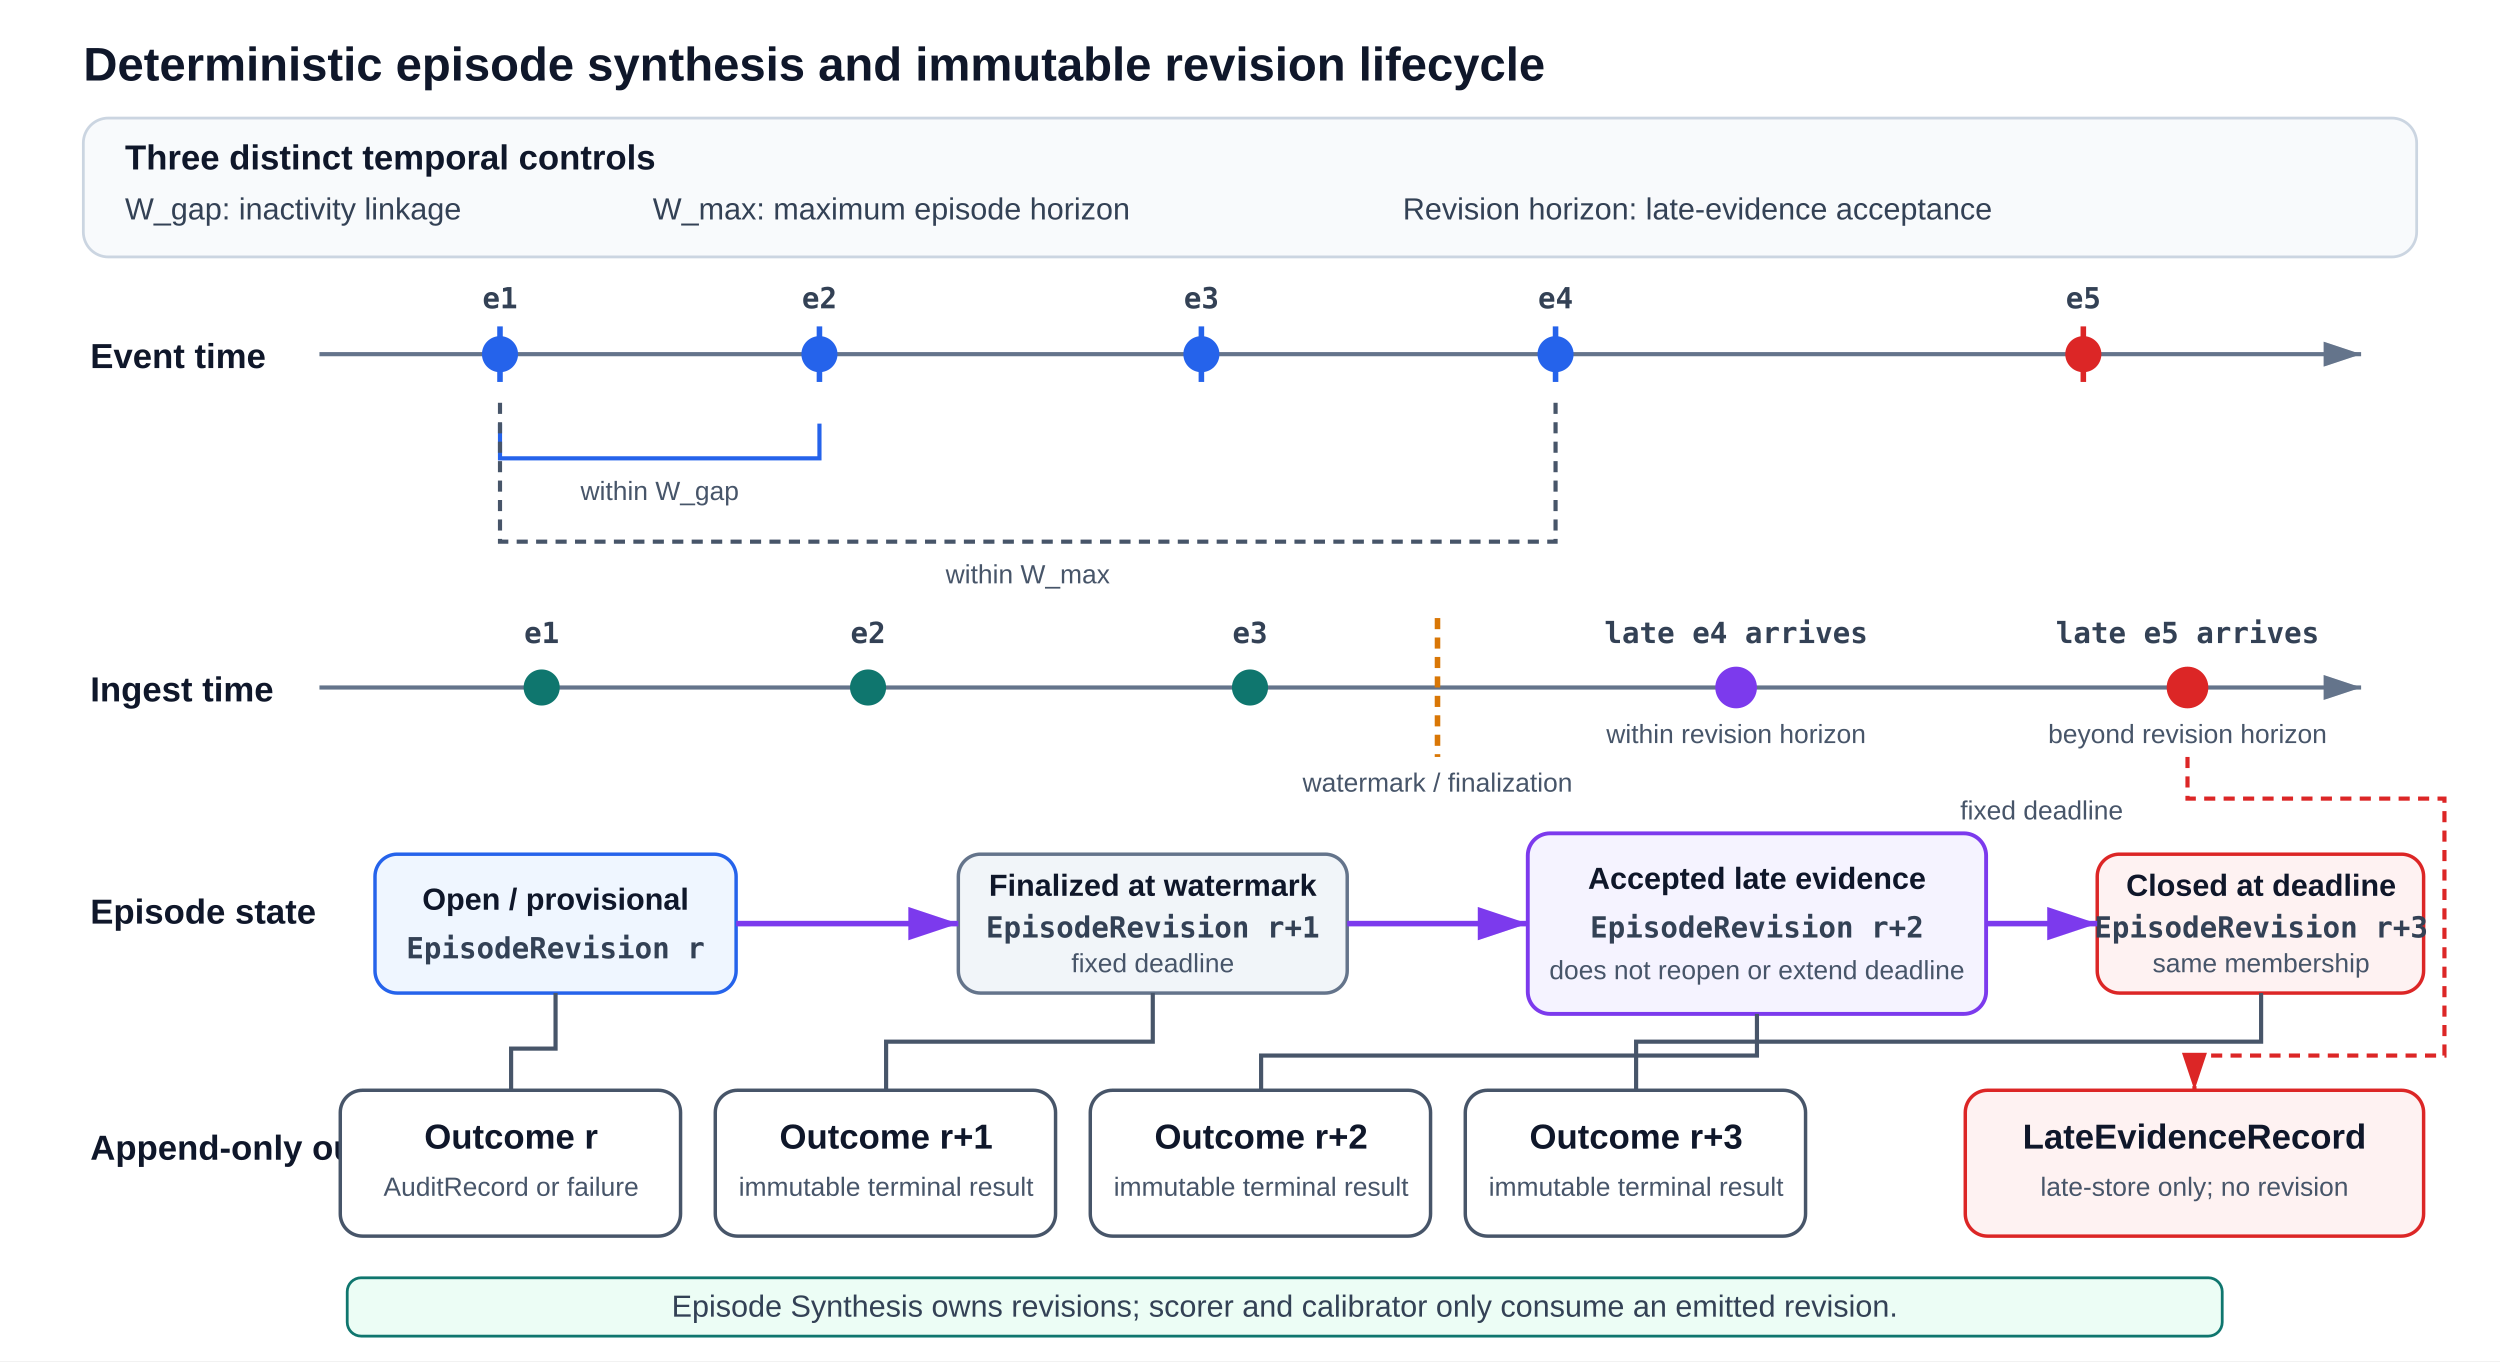
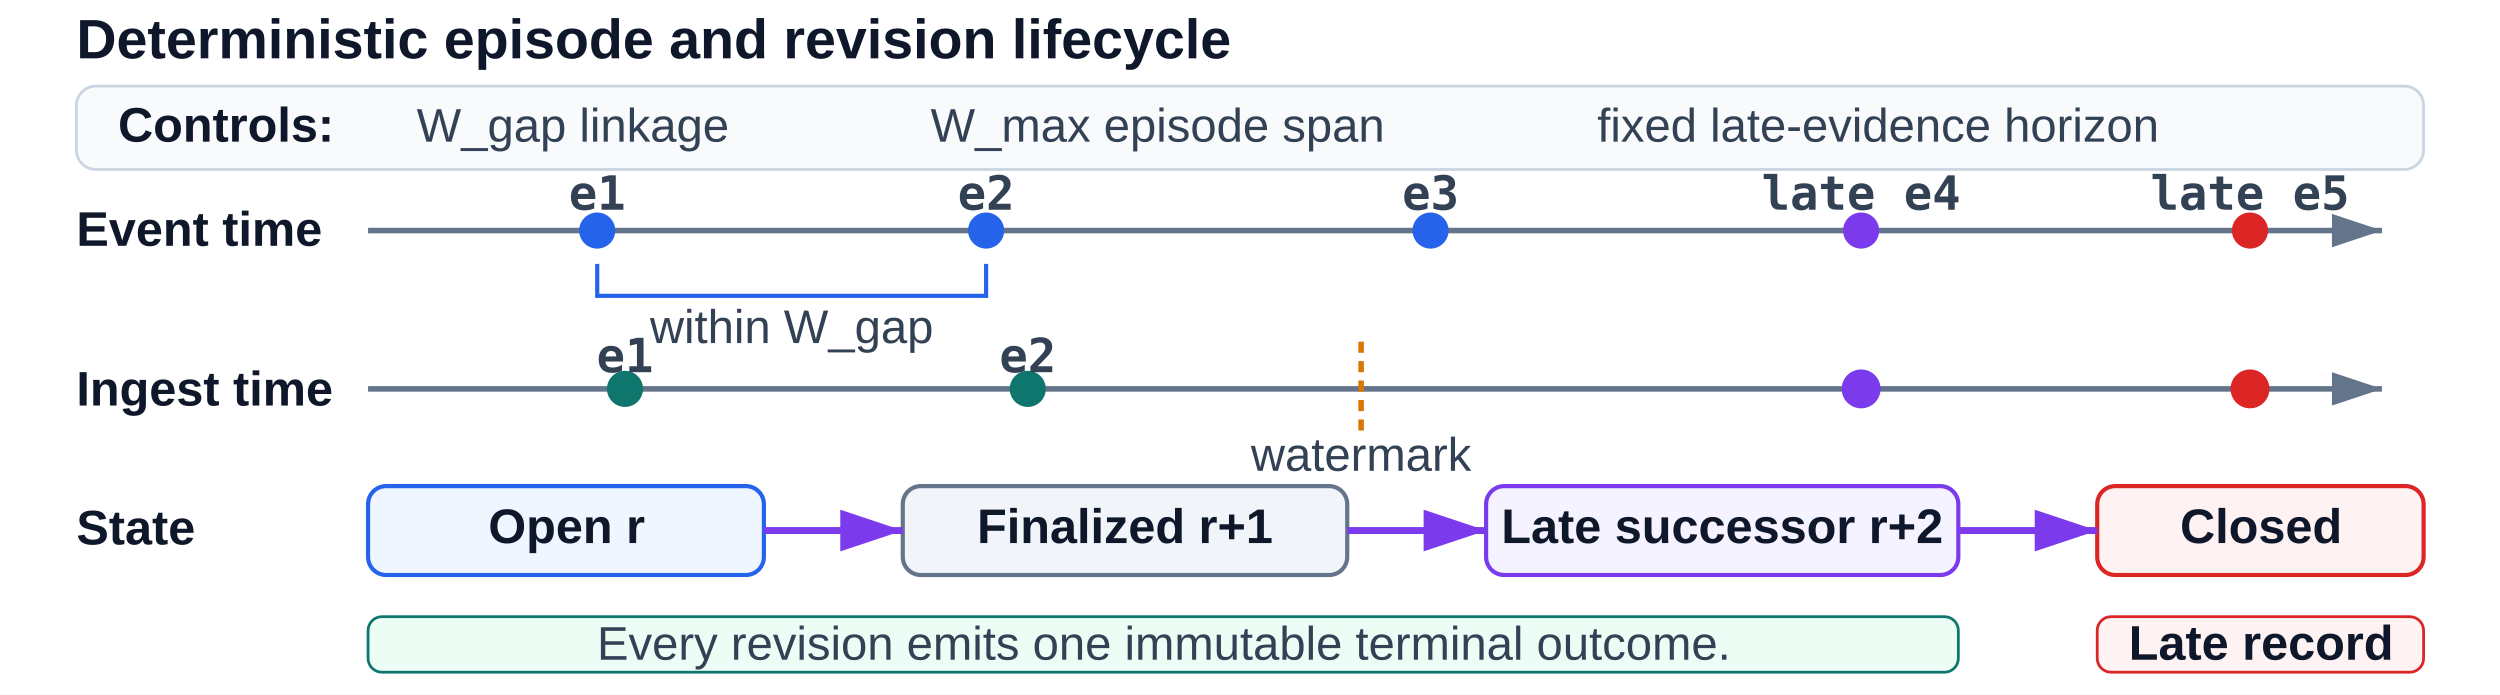
- <svg xmlns="http://www.w3.org/2000/svg" width="1800" height="980" viewBox="0 0 1800 980">
+ <svg xmlns="http://www.w3.org/2000/svg" width="1800" height="500" viewBox="0 0 1800 500">
  <defs>
    <style>
-       .title { font: 700 34px Arial, DejaVu Sans, sans-serif; fill: #0f172a; }
-       .lane { font: 700 25px Arial, DejaVu Sans, sans-serif; fill: #0f172a; }
-       .h { font: 700 25px Arial, DejaVu Sans, sans-serif; fill: #0f172a; }
-       .stateh { font: 700 22px Arial, DejaVu Sans, sans-serif; fill: #0f172a; }
-       .b { font: 400 22px Arial, DejaVu Sans, sans-serif; fill: #334155; }
-       .s { font: 400 19px Arial, DejaVu Sans, sans-serif; fill: #475569; }
-       .mono { font: 600 21px 'DejaVu Sans Mono', monospace; fill: #334155; }
-       .axis { stroke: #64748b; stroke-width: 3; marker-end: url(#arrow); }
-       .eventLine { stroke: #2563eb; stroke-width: 4; fill: none; }
-       .ingestLine { stroke: #0f766e; stroke-width: 4; fill: none; }
-       .revLine { stroke: #7c3aed; stroke-width: 4; fill: none; marker-end: url(#arrowViolet); }
-       .dash { stroke-dasharray: 9 7; }
+       .title{font:700 40px Arial,DejaVu Sans,sans-serif;fill:#0f172a}.h{font:700 35px Arial,DejaVu Sans,sans-serif;fill:#0f172a}.b{font:400 34px Arial,DejaVu Sans,sans-serif;fill:#334155}.mono{font:600 34px 'DejaVu Sans Mono',monospace;fill:#334155}.axis{stroke:#64748b;stroke-width:4;marker-end:url(#a)}.violet{stroke:#7c3aed;stroke-width:5;fill:none;marker-end:url(#v)}
    </style>
-     <marker id="arrow" markerWidth="10" markerHeight="10" refX="9" refY="3" orient="auto" markerUnits="strokeWidth">
-       <path d="M0,0 L0,6 L9,3 z" fill="#64748b" />
+     <marker id="a" markerWidth="10" markerHeight="10" refX="9" refY="3" orient="auto">
+       <path d="M0 0 L0 6 L9 3 z" fill="#64748b" />
    </marker>
-     <marker id="arrowViolet" markerWidth="10" markerHeight="10" refX="9" refY="3" orient="auto" markerUnits="strokeWidth">
-       <path d="M0,0 L0,6 L9,3 z" fill="#7c3aed" />
-     </marker>
-     <marker id="arrowRed" markerWidth="10" markerHeight="10" refX="9" refY="3" orient="auto" markerUnits="strokeWidth">
-       <path d="M0,0 L0,6 L9,3 z" fill="#dc2626" />
+     <marker id="v" markerWidth="10" markerHeight="10" refX="9" refY="3" orient="auto">
+       <path d="M0 0 L0 6 L9 3 z" fill="#7c3aed" />
    </marker>
  </defs>
-   <rect width="1800" height="980" fill="#ffffff" />
-   <text x="60" y="58" class="title">Deterministic episode synthesis and immutable revision lifecycle</text>
-   <rect x="60" y="85" width="1680" height="100" rx="18" fill="#f8fafc" stroke="#cbd5e1" stroke-width="2" />
-   <text x="90" y="122" class="h">Three distinct temporal controls</text>
-   <text x="90" y="158" class="b">W_gap: inactivity linkage</text>
-   <text x="470" y="158" class="b">W_max: maximum episode horizon</text>
-   <text x="1010" y="158" class="b">Revision horizon: late-evidence acceptance</text>
-   <text x="65" y="265" class="lane">Event time</text>
-   <line x1="230" y1="255" x2="1700" y2="255" class="axis" />
-   <line x1="360" y1="235" x2="360" y2="275" class="eventLine" />
-   <circle cx="360" cy="255" r="13" fill="#2563eb" />
-   <text x="360" y="222" text-anchor="middle" class="mono">e1</text>
-   <line x1="590" y1="235" x2="590" y2="275" class="eventLine" />
-   <circle cx="590" cy="255" r="13" fill="#2563eb" />
-   <text x="590" y="222" text-anchor="middle" class="mono">e2</text>
-   <line x1="865" y1="235" x2="865" y2="275" class="eventLine" />
-   <circle cx="865" cy="255" r="13" fill="#2563eb" />
-   <text x="865" y="222" text-anchor="middle" class="mono">e3</text>
-   <line x1="1120" y1="235" x2="1120" y2="275" class="eventLine" />
-   <circle cx="1120" cy="255" r="13" fill="#2563eb" />
-   <text x="1120" y="222" text-anchor="middle" class="mono">e4</text>
-   <line x1="1500" y1="235" x2="1500" y2="275" stroke="#dc2626" stroke-width="4" />
-   <circle cx="1500" cy="255" r="13" fill="#dc2626" />
-   <text x="1500" y="222" text-anchor="middle" class="mono">e5</text>
-   <path d="M360 305 V330 H590 V305" stroke="#2563eb" stroke-width="3" fill="none" />
-   <text x="475" y="360" text-anchor="middle" class="s">within W_gap</text>
-   <path d="M360 290 V390 H1120 V290" stroke="#475569" stroke-width="3" fill="none" stroke-dasharray="8 6" />
-   <text x="740" y="420" text-anchor="middle" class="s">within W_max</text>
-   <text x="65" y="505" class="lane">Ingest time</text>
-   <line x1="230" y1="495" x2="1700" y2="495" class="axis" />
-   <circle cx="390" cy="495" r="13" fill="#0f766e" />
-   <text x="390" y="463" text-anchor="middle" class="mono">e1</text>
-   <circle cx="625" cy="495" r="13" fill="#0f766e" />
-   <text x="625" y="463" text-anchor="middle" class="mono">e2</text>
-   <circle cx="900" cy="495" r="13" fill="#0f766e" />
-   <text x="900" y="463" text-anchor="middle" class="mono">e3</text>
-   <line x1="1035" y1="445" x2="1035" y2="545" stroke="#d97706" stroke-width="4" stroke-dasharray="8 6" />
-   <text x="1035" y="570" text-anchor="middle" class="s" fill="#92400e">watermark / finalization</text>
-   <circle cx="1250" cy="495" r="15" fill="#7c3aed" />
-   <text x="1250" y="463" text-anchor="middle" class="mono">late e4 arrives</text>
-   <circle cx="1575" cy="495" r="15" fill="#dc2626" />
-   <text x="1575" y="463" text-anchor="middle" class="mono">late e5 arrives</text>
-   <text x="1250" y="535" text-anchor="middle" class="s">within revision horizon</text>
-   <text x="1575" y="535" text-anchor="middle" class="s" fill="#b91c1c">beyond revision horizon</text>
-   <text x="65" y="665" class="lane">Episode state</text>
-   <rect x="270" y="615" width="260" height="100" rx="16" fill="#eff6ff" stroke="#2563eb" stroke-width="2.5" />
-   <text x="400" y="655" text-anchor="middle" class="stateh">Open / provisional</text>
-   <text x="400" y="690" text-anchor="middle" class="mono">EpisodeRevision r</text>
-   <rect x="690" y="615" width="280" height="100" rx="16" fill="#f1f5f9" stroke="#64748b" stroke-width="2.5" />
-   <text x="830" y="645" text-anchor="middle" class="stateh">Finalized at watermark</text>
-   <text x="830" y="675" text-anchor="middle" class="mono">EpisodeRevision r+1</text>
-   <text x="830" y="700" text-anchor="middle" class="s">fixed deadline</text>
-   <rect x="1100" y="600" width="330" height="130" rx="16" fill="#f5f3ff" stroke="#7c3aed" stroke-width="2.8" />
-   <text x="1265" y="640" text-anchor="middle" class="stateh">Accepted late evidence</text>
-   <text x="1265" y="675" text-anchor="middle" class="mono">EpisodeRevision r+2</text>
-   <text x="1265" y="705" text-anchor="middle" class="s">does not reopen or extend deadline</text>
-   <rect x="1510" y="615" width="235" height="100" rx="16" fill="#fef2f2" stroke="#dc2626" stroke-width="2.5" />
-   <text x="1628" y="645" text-anchor="middle" class="stateh">Closed at deadline</text>
-   <text x="1628" y="675" text-anchor="middle" class="mono">EpisodeRevision r+3</text>
-   <text x="1628" y="700" text-anchor="middle" class="s">same membership</text>
-   <path d="M530 665 H690" class="revLine" />
-   <path d="M970 665 H1100" class="revLine" />
-   <path d="M1430 665 H1510" class="revLine" />
-   <text x="1470" y="590" text-anchor="middle" class="s">fixed deadline</text>
-   <text x="65" y="835" class="lane">Append-only outputs</text>
-   <rect x="245" y="785" width="245" height="105" rx="16" fill="#ffffff" stroke="#475569" stroke-width="2.5" />
-   <text x="368" y="827" text-anchor="middle" class="h">Outcome r</text>
-   <text x="368" y="861" text-anchor="middle" class="s">AuditRecord or failure</text>
-   <rect x="515" y="785" width="245" height="105" rx="16" fill="#ffffff" stroke="#475569" stroke-width="2.5" />
-   <text x="638" y="827" text-anchor="middle" class="h">Outcome r+1</text>
-   <text x="638" y="861" text-anchor="middle" class="s">immutable terminal result</text>
-   <rect x="785" y="785" width="245" height="105" rx="16" fill="#ffffff" stroke="#475569" stroke-width="2.5" />
-   <text x="908" y="827" text-anchor="middle" class="h">Outcome r+2</text>
-   <text x="908" y="861" text-anchor="middle" class="s">immutable terminal result</text>
-   <rect x="1055" y="785" width="245" height="105" rx="16" fill="#ffffff" stroke="#475569" stroke-width="2.5" />
-   <text x="1178" y="827" text-anchor="middle" class="h">Outcome r+3</text>
-   <text x="1178" y="861" text-anchor="middle" class="s">immutable terminal result</text>
-   <path d="M400 715 V755 H368 V785" stroke="#475569" stroke-width="3" fill="none" />
-   <path d="M830 715 V750 H638 V785" stroke="#475569" stroke-width="3" fill="none" />
-   <path d="M1265 730 V760 H908 V785" stroke="#475569" stroke-width="3" fill="none" />
-   <path d="M1628 715 V750 H1178 V785" stroke="#475569" stroke-width="3" fill="none" />
-   <rect x="1415" y="785" width="330" height="105" rx="16" fill="#fef2f2" stroke="#dc2626" stroke-width="2.5" />
-   <text x="1580" y="827" text-anchor="middle" class="h">LateEvidenceRecord</text>
-   <text x="1580" y="861" text-anchor="middle" class="s">late-store only; no revision</text>
-   <path d="M1575 545 V575 H1760 V760 H1580 V785" stroke="#dc2626" stroke-width="3" stroke-dasharray="8 6" fill="none" marker-end="url(#arrowRed)" />
-   <rect x="250" y="920" width="1350" height="42" rx="10" fill="#ecfdf5" stroke="#0f766e" stroke-width="2" />
-   <text x="925" y="948" text-anchor="middle" class="b">Episode Synthesis owns revisions; scorer and calibrator only consume an emitted revision.</text>
+   <rect width="1800" height="500" fill="#fff" />
+   <text x="55" y="42" class="title">Deterministic episode and revision lifecycle</text>
+   <rect x="55" y="62" width="1690" height="60" rx="14" fill="#f8fafc" stroke="#cbd5e1" stroke-width="2" />
+   <text x="85" y="102" class="h">Controls:</text>
+   <text x="300" y="102" class="b">W_gap linkage</text>
+   <text x="670" y="102" class="b">W_max episode span</text>
+   <text x="1150" y="102" class="b">fixed late-evidence horizon</text>
+   <text x="55" y="177" class="h">Event time</text>
+   <line x1="265" y1="166" x2="1715" y2="166" class="axis" />
+   <circle cx="430" cy="166" r="13" fill="#2563eb" />
+   <text x="430" y="151" text-anchor="middle" class="mono">e1</text>
+   <circle cx="710" cy="166" r="13" fill="#2563eb" />
+   <text x="710" y="151" text-anchor="middle" class="mono">e2</text>
+   <circle cx="1030" cy="166" r="13" fill="#2563eb" />
+   <text x="1030" y="151" text-anchor="middle" class="mono">e3</text>
+   <circle cx="1340" cy="166" r="13" fill="#7c3aed" />
+   <text x="1340" y="151" text-anchor="middle" class="mono">late e4</text>
+   <circle cx="1620" cy="166" r="13" fill="#dc2626" />
+   <text x="1620" y="151" text-anchor="middle" class="mono">late e5</text>
+   <path d="M430 190 V213 H710 V190" fill="none" stroke="#2563eb" stroke-width="3" />
+   <text x="570" y="247" text-anchor="middle" class="b">within W_gap</text>
+   <text x="55" y="292" class="h">Ingest time</text>
+   <line x1="265" y1="280" x2="1715" y2="280" class="axis" />
+   <circle cx="450" cy="280" r="13" fill="#0f766e" />
+   <text x="450" y="268" text-anchor="middle" class="mono">e1</text>
+   <circle cx="740" cy="280" r="13" fill="#0f766e" />
+   <text x="740" y="268" text-anchor="middle" class="mono">e2</text>
+   <line x1="980" y1="246" x2="980" y2="314" stroke="#d97706" stroke-width="4" stroke-dasharray="8 6" />
+   <text x="980" y="339" text-anchor="middle" class="b">watermark</text>
+   <circle cx="1340" cy="280" r="14" fill="#7c3aed" />
+   <circle cx="1620" cy="280" r="14" fill="#dc2626" />
+   <text x="55" y="392" class="h">State</text>
+   <rect x="265" y="350" width="285" height="64" rx="13" fill="#eff6ff" stroke="#2563eb" stroke-width="3" />
+   <text x="408" y="391" text-anchor="middle" class="h">Open r</text>
+   <rect x="650" y="350" width="320" height="64" rx="13" fill="#f1f5f9" stroke="#64748b" stroke-width="3" />
+   <text x="810" y="391" text-anchor="middle" class="h">Finalized r+1</text>
+   <rect x="1070" y="350" width="340" height="64" rx="13" fill="#f5f3ff" stroke="#7c3aed" stroke-width="3" />
+   <text x="1240" y="391" text-anchor="middle" class="h">Late successor r+2</text>
+   <rect x="1510" y="350" width="235" height="64" rx="13" fill="#fef2f2" stroke="#dc2626" stroke-width="3" />
+   <text x="1628" y="391" text-anchor="middle" class="h">Closed</text>
+   <path d="M550 382 H650" class="violet" />
+   <path d="M970 382 H1070" class="violet" />
+   <path d="M1410 382 H1510" class="violet" />
+   <rect x="265" y="444" width="1145" height="40" rx="10" fill="#ecfdf5" stroke="#0f766e" stroke-width="2" />
+   <text x="838" y="475" text-anchor="middle" class="b">Every revision emits one immutable terminal outcome.</text>
+   <rect x="1510" y="444" width="235" height="40" rx="10" fill="#fef2f2" stroke="#dc2626" stroke-width="2" />
+   <text x="1628" y="475" text-anchor="middle" class="h">Late record</text>
</svg>
